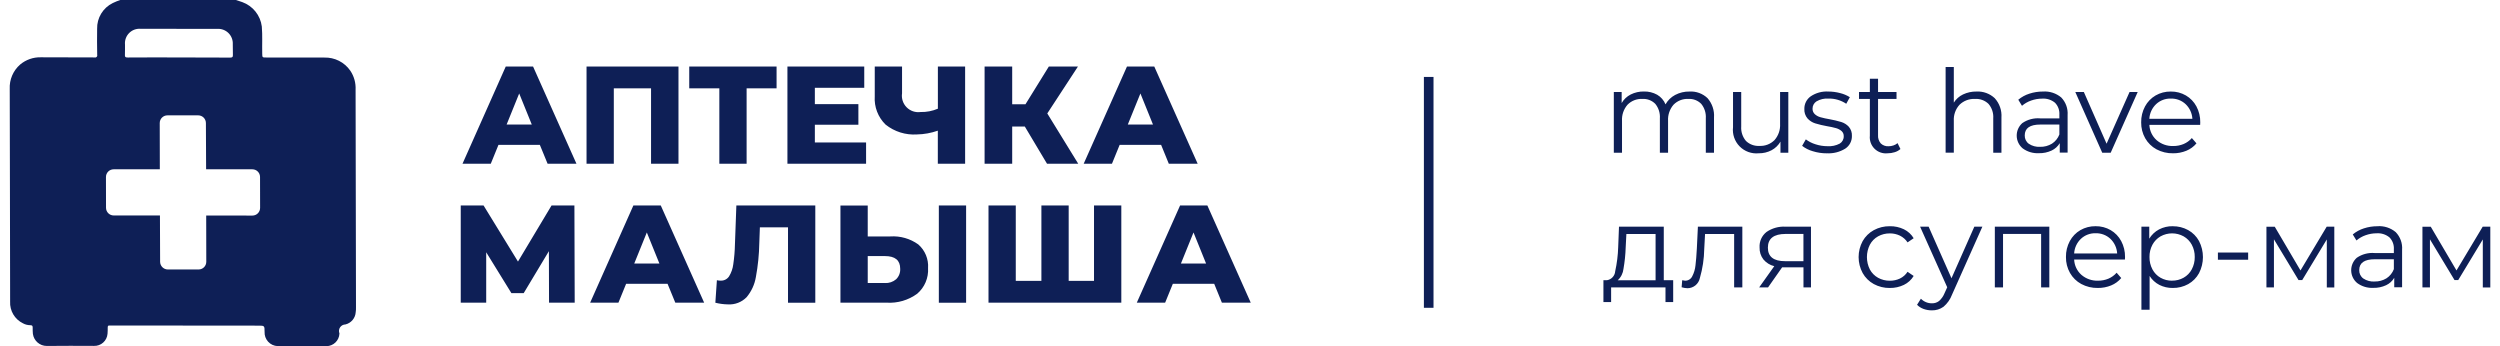
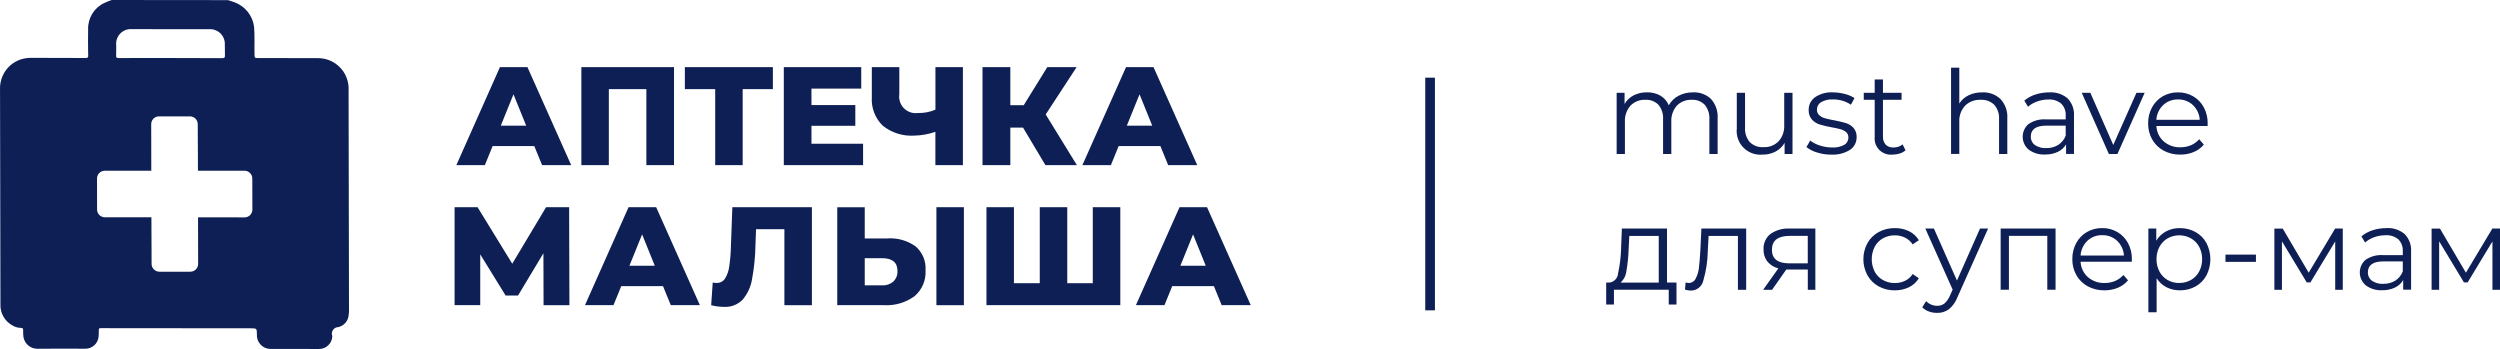
- <svg xmlns="http://www.w3.org/2000/svg" width="260" height="35.983" viewBox="0 0 259.896 35.969">
-   <path id="babykit_logo" d="M175.614 14.516a3.089 3.089 0 00-1.494.354 2.461 2.461 0 00-1 .978 2.067 2.067 0 00-.87-1 2.7 2.7 0 00-1.374-.336 2.95 2.95 0 00-1.38.312 2.277 2.277 0 00-.936.888v-1.148h-.816v6.312h.852v-3.312a2.347 2.347 0 01.57-1.674 2.016 2.016 0 011.542-.606 1.742 1.742 0 011.35.516 2.143 2.143 0 01.474 1.5v3.576h.852v-3.312a2.362 2.362 0 01.564-1.674 2.011 2.011 0 011.548-.606 1.726 1.726 0 011.338.516 2.143 2.143 0 01.474 1.5v3.576h.852v-3.66a2.748 2.748 0 00-.678-2.016 2.509 2.509 0 00-1.866-.684zm9.415.048v3.312a2.349 2.349 0 01-.576 1.686 2.065 2.065 0 01-1.572.606 1.848 1.848 0 01-1.4-.516 2.11 2.11 0 01-.492-1.512v-3.576h-.852v3.66a2.444 2.444 0 002.664 2.712 2.779 2.779 0 001.344-.318 2.336 2.336 0 00.924-.894v1.152h.816v-6.312h-.852zm4.864 6.372a3.285 3.285 0 001.914-.486 1.528 1.528 0 00.689-1.314 1.354 1.354 0 00-.323-.96 1.79 1.79 0 00-.781-.492 11.074 11.074 0 00-1.211-.288 9.244 9.244 0 01-.96-.21 1.436 1.436 0 01-.583-.318.746.746 0 01-.234-.576.882.882 0 01.414-.756 2.158 2.158 0 011.231-.288 3.183 3.183 0 011.859.54l.373-.684a3.393 3.393 0 00-1.008-.426 4.777 4.777 0 00-1.224-.162 2.965 2.965 0 00-1.837.5 1.561 1.561 0 00-.66 1.3 1.414 1.414 0 00.331 1 1.8 1.8 0 00.8.51 10.5 10.5 0 001.235.294 8.286 8.286 0 01.925.2 1.519 1.519 0 01.575.3.685.685 0 01.228.546.859.859 0 01-.414.762 2.381 2.381 0 01-1.278.27 3.957 3.957 0 01-1.248-.2 3.214 3.214 0 01-1-.51l-.385.672a3.173 3.173 0 001.1.558 4.834 4.834 0 001.47.222zm7.349-1.056a1.264 1.264 0 01-.426.24 1.565 1.565 0 01-.51.084 1.07 1.07 0 01-.81-.294 1.192 1.192 0 01-.282-.858v-3.768h1.92v-.72h-1.92v-1.38h-.852v1.38h-1.128v.72h1.128V19.1a1.672 1.672 0 001.848 1.836 2.4 2.4 0 00.738-.114 1.612 1.612 0 00.594-.33zm8.208-5.364a3.152 3.152 0 00-1.4.3 2.311 2.311 0 00-.96.852v-3.7h-.852v8.9h.852v-3.304a2.289 2.289 0 01.594-1.674 2.157 2.157 0 011.614-.606 1.849 1.849 0 011.4.516 2.092 2.092 0 01.492 1.5v3.576h.852v-3.66a2.7 2.7 0 00-.7-2.01 2.58 2.58 0 00-1.89-.69zm6.91 0a4.488 4.488 0 00-1.416.222 3.409 3.409 0 00-1.152.63l.384.632a2.9 2.9 0 01.948-.546 3.386 3.386 0 011.152-.2 1.884 1.884 0 011.332.426 1.618 1.618 0 01.456 1.242v.384h-2a2.849 2.849 0 00-1.854.492 1.734 1.734 0 00.042 2.628 2.6 2.6 0 001.68.5 2.96 2.96 0 001.326-.276 1.952 1.952 0 00.846-.768v.984h.816v-3.902a2.388 2.388 0 00-.66-1.83 2.673 2.673 0 00-1.9-.618zm-.3 5.748a1.911 1.911 0 01-1.176-.318 1.032 1.032 0 01-.42-.87q0-1.128 1.62-1.128h1.98v1.032a1.97 1.97 0 01-.768.954 2.245 2.245 0 01-1.236.33zm9.3-5.7l-2.388 5.376-2.364-5.376h-.888l2.8 6.312h.88l2.808-6.312h-.84zm7.35 3.156a3.415 3.415 0 00-.4-1.662 2.894 2.894 0 00-1.092-1.134 3.051 3.051 0 00-1.572-.408 3.083 3.083 0 00-1.578.408 2.912 2.912 0 00-1.1 1.14 3.383 3.383 0 00-.4 1.656 3.267 3.267 0 00.42 1.656 2.984 2.984 0 001.17 1.146 3.5 3.5 0 001.722.414 3.549 3.549 0 001.386-.264 2.7 2.7 0 001.05-.768l-.48-.552a2.357 2.357 0 01-.852.618 2.721 2.721 0 01-1.08.21 2.509 2.509 0 01-1.728-.606 2.256 2.256 0 01-.756-1.59h5.28zm-3.06-2.472a2.162 2.162 0 011.542.582 2.286 2.286 0 01.7 1.518h-4.476a2.286 2.286 0 01.7-1.518 2.147 2.147 0 011.53-.582zm-52.712 18.884v-5.568h-4.656l-.082 2.112a13.7 13.7 0 01-.312 2.52 1.012 1.012 0 01-.864.936h-.36V36.4h.8v-1.524h5.652V36.4h.8v-2.268h-.984zm-3.96-3.408l.072-1.4h3.036v4.812h-3.936a1.883 1.883 0 00.6-1.194 15.725 15.725 0 00.228-2.214zm7.507-2.16l-.108 2.256q-.06 1.1-.144 1.776a3.123 3.123 0 01-.336 1.128.8.8 0 01-.744.456 1.644 1.644 0 01-.3-.048l-.06.732a2.448 2.448 0 00.612.1 1.319 1.319 0 001.284-1.056 11.594 11.594 0 00.456-3.024l.084-1.56h3.024v5.556h.852v-6.316h-4.62zm9.1 0a3.161 3.161 0 00-1.968.552 1.9 1.9 0 00-.72 1.608 1.927 1.927 0 00.4 1.248 2.13 2.13 0 001.128.7l-1.572 2.208h.924l1.464-2.088h2.22v2.088h.78v-6.316h-2.652zm-1.824 2.184q0-1.428 1.848-1.428h1.848v2.832h-1.908q-1.788 0-1.788-1.4zm12.684 4.188a3.25 3.25 0 001.452-.318 2.412 2.412 0 001.02-.93l-.636-.432a1.944 1.944 0 01-.792.7 2.4 2.4 0 01-1.044.228 2.472 2.472 0 01-1.23-.306 2.16 2.16 0 01-.852-.864 2.859 2.859 0 010-2.574 2.151 2.151 0 01.852-.87 2.472 2.472 0 011.23-.306 2.35 2.35 0 011.044.234 1.99 1.99 0 01.792.7l.636-.432a2.422 2.422 0 00-1.014-.93 3.243 3.243 0 00-1.458-.318 3.4 3.4 0 00-1.674.408 2.966 2.966 0 00-1.158 1.14 3.487 3.487 0 000 3.318 2.953 2.953 0 001.158 1.146 3.4 3.4 0 001.674.408zm8.779-6.372l-2.376 5.364-2.376-5.364h-.888l2.82 6.3-.276.612a2.179 2.179 0 01-.57.816 1.16 1.16 0 01-.738.24 1.572 1.572 0 01-1.152-.48l-.4.636a1.846 1.846 0 00.684.432 2.474 2.474 0 00.852.144 1.985 1.985 0 001.212-.372 3.018 3.018 0 00.888-1.26l3.156-7.068h-.84zm2.131 0v6.312h.852V29.32h3.96v5.556h.852v-6.312h-5.664zm13.535 3.156a3.415 3.415 0 00-.4-1.662 2.894 2.894 0 00-1.092-1.134 3.051 3.051 0 00-1.572-.408 3.083 3.083 0 00-1.578.408 2.912 2.912 0 00-1.1 1.14 3.383 3.383 0 00-.4 1.656 3.267 3.267 0 00.42 1.656 2.984 2.984 0 001.17 1.146 3.5 3.5 0 001.722.414 3.549 3.549 0 001.386-.264 2.7 2.7 0 001.05-.768l-.48-.552a2.357 2.357 0 01-.852.618 2.721 2.721 0 01-1.08.21 2.509 2.509 0 01-1.728-.606 2.256 2.256 0 01-.756-1.59h5.28zm-3.06-2.472a2.162 2.162 0 011.542.582 2.286 2.286 0 01.7 1.518H215.6a2.286 2.286 0 01.7-1.518 2.147 2.147 0 011.53-.582zm8.015-.732a2.975 2.975 0 00-1.422.336 2.626 2.626 0 00-1.014.96v-1.248h-.816V37.2h.852v-3.512a2.626 2.626 0 001.014.93 2.983 2.983 0 001.386.318 3.231 3.231 0 001.614-.4 2.885 2.885 0 001.122-1.134 3.638 3.638 0 000-3.348 2.876 2.876 0 00-1.128-1.134 3.243 3.243 0 00-1.608-.4zm-.06 5.664a2.382 2.382 0 01-1.206-.306 2.173 2.173 0 01-.84-.87 2.649 2.649 0 01-.306-1.284 2.614 2.614 0 01.306-1.278 2.226 2.226 0 01.84-.87 2.475 2.475 0 012.406 0 2.213 2.213 0 01.846.87 2.614 2.614 0 01.306 1.278 2.649 2.649 0 01-.308 1.28 2.161 2.161 0 01-.846.87 2.391 2.391 0 01-1.2.306zm4.76-2.18h3.144v-.748h-3.144V32zm11.309-3.432l-2.724 4.548-2.676-4.548h-.864v6.312h.78v-5l2.556 4.236h.384l2.556-4.224v4.992h.78v-6.32h-.792zm5.279-.048a4.488 4.488 0 00-1.416.222 3.409 3.409 0 00-1.152.63l.384.628a2.9 2.9 0 01.948-.546 3.386 3.386 0 011.152-.2 1.884 1.884 0 011.332.426 1.618 1.618 0 01.456 1.242v.384h-2a2.849 2.849 0 00-1.854.492 1.734 1.734 0 00.042 2.628 2.6 2.6 0 001.68.5 2.96 2.96 0 001.326-.276 1.952 1.952 0 00.846-.768v.984h.816v-3.902a2.388 2.388 0 00-.66-1.83 2.673 2.673 0 00-1.9-.618zm-.3 5.748a1.911 1.911 0 01-1.176-.318 1.032 1.032 0 01-.42-.87q0-1.128 1.62-1.128h1.98v1.028a1.97 1.97 0 01-.768.954 2.245 2.245 0 01-1.236.33zm11.239-5.7l-2.724 4.548-2.676-4.548h-.864v6.312h.78v-5l2.556 4.236h.384l2.556-4.224v4.992h.78v-6.32h-.792zM148 13h1v24h-1V13zM12.96 10.657c.02-.341 0-.673.008-1.015A1.506 1.506 0 0114.6 7.995L21.631 8h.942a1.519 1.519 0 011.6 1.6c.01.373 0 .736.011 1.107.01.211-.049.281-.276.281-1.778-.011-3.557-.013-5.348-.015-1.759 0-3.517-.013-5.286.005-.274.011-.334-.071-.314-.321zm23.429 1.691a3.167 3.167 0 00-2.7-1.364q-3.014 0-6.025-.006c-.431 0-.421 0-.431-.415-.022-.937.036-1.875-.043-2.811a3.111 3.111 0 00-2.03-2.533c-.225-.078-.441-.155-.654-.219l-12-.012a7.291 7.291 0 00-.808.327A2.9 2.9 0 0010.07 8c-.017.9-.007 1.8.007 2.7a.221.221 0 01-.274.271c-1.86-.012-3.736 0-5.6-.015a3.229 3.229 0 00-2.136.753 3.167 3.167 0 00-1.083 2.539c.008 3.594.016 7.178.022 10.771l.019 11.324a2.378 2.378 0 001.34 2.271 1.563 1.563 0 00.752.193c.234 0 .263.107.253.3s.01.4.022.6a1.454 1.454 0 001.446 1.258c1.628-.027 3.265-.006 4.893-.005a1.368 1.368 0 001.421-1.264c.02-.223.019-.445.019-.657 0-.146.04-.213.2-.2a.624.624 0 00.144 0l15.309.014c.643 0 .654 0 .655.638a1.413 1.413 0 001.356 1.49c1.688 0 3.385.012 5.071.005a1.364 1.364 0 001.354-1.3v-.029a.676.676 0 01.623-.927 1.4 1.4 0 001.07-1.284 2.745 2.745 0 00.028-.483l-.042-22.635a3.24 3.24 0 00-.55-1.98zm-10.18 15.063l-4.8-.006.009 4.81a.8.8 0 01-.8.8h-3.2a.806.806 0 01-.8-.8L16.6 27.4h-4.806a.8.8 0 01-.8-.8l-.006-3.2a.8.8 0 01.8-.8h4.8l-.01-4.808a.8.8 0 01.8-.8h3.2a.8.8 0 01.8.8L21.4 22.6h4.806a.8.8 0 01.8.8l.007 3.205a.8.8 0 01-.804.806zm30.691-5.39h3l-4.51-10.105h-2.84l-4.495 10.105h2.939l.8-1.963h4.3zm-4.261-4.071l1.309-3.234 1.31 3.234h-2.619zm8.31-6.035v10.106h2.835v-7.839h3.871v7.839h2.852V11.915h-9.559zm19.757 0h-9.08v2.267h3.129v7.839h2.835v-7.839h3.115v-2.267zm3.979 7.9v-1.851h4.525v-2.136h-4.526v-1.7h5.136v-2.213h-7.987v10.106h8.177v-2.209h-5.326zm12.789-7.9V16.3a4.3 4.3 0 01-1.8.346 1.71 1.71 0 01-1.925-1.946v-2.785h-2.838v3.1a3.758 3.758 0 001.128 2.939 4.721 4.721 0 003.261 1.022 6.938 6.938 0 002.168-.391v3.436h2.838V11.915h-2.833zm11.345 10.105h3.245l-3.216-5.226 3.188-4.879h-3.026l-2.431 3.927H105.2v-3.927h-2.87v10.106h2.87v-3.869h1.311zm12.662 0h3l-4.511-10.105h-2.837l-4.5 10.105h2.939l.8-1.963h4.308zm-4.263-4.071l1.311-3.234 1.308 3.234h-2.619zm-57.5 18.516l-.03-10.105h-2.376l-3.491 5.832-3.578-5.832h-2.372v10.106h2.647v-5.24l2.618 4.245h1.282l2.617-4.36.015 5.356h2.663zm10.458 0h3l-4.51-10.105h-2.847l-4.495 10.106h2.94l.8-1.963h4.307zM65.907 32.4l1.309-3.234 1.309 3.234h-2.618zm10.617-6.034l-.147 4.027a16.524 16.524 0 01-.174 2.086 3.115 3.115 0 01-.436 1.249.994.994 0 01-.873.448 1.757 1.757 0 01-.394-.044l-.16 2.339a5.715 5.715 0 001.31.173 2.5 2.5 0 001.934-.743 4.371 4.371 0 00.969-2.1 21.3 21.3 0 00.356-3.523l.06-1.645h2.924v7.838h2.838v-10.11h-8.207zm16.015 3.22h-2.358v-3.22h-2.836v10.1h4.815a4.869 4.869 0 003.157-.924 3.245 3.245 0 001.136-2.671 2.991 2.991 0 00-1.018-2.462 4.483 4.483 0 00-2.9-.83zm-.567 4.836h-1.79v-2.8h1.79q1.585 0 1.585 1.313a1.407 1.407 0 01-.428 1.1 1.655 1.655 0 01-1.157.39zm5.6 2.05h2.837V26.361h-2.835v10.105zm16.133-10.105V34.2h-2.633v-7.839h-2.836V34.2h-2.664v-7.839h-2.835v10.105h13.807V26.361h-2.839zM127 36.466h3l-4.511-10.105h-2.835l-4.5 10.105h2.946l.8-1.963h4.3zm-4.26-4.066l1.309-3.234 1.308 3.234h-2.617z" transform="translate(.026 -5)" fill="#0e1f56" fill-rule="evenodd" />
+ <svg xmlns="http://www.w3.org/2000/svg" width="257.984" height="36.014" viewBox="0 0 257.881 36" version="1.1" id="svg7">
+   <path id="babykit_logo" d="M174.632 9.528a3.089 3.089 0 00-1.494.354 2.461 2.461 0 00-1 .978 2.067 2.067 0 00-.87-1 2.7 2.7 0 00-1.374-.336 2.95 2.95 0 00-1.38.312 2.277 2.277 0 00-.936.888V9.576h-.816v6.312h.852v-3.312a2.347 2.347 0 01.57-1.674 2.016 2.016 0 011.542-.606 1.742 1.742 0 011.35.516 2.143 2.143 0 01.474 1.5v3.576h.852v-3.312a2.362 2.362 0 01.564-1.674 2.011 2.011 0 011.548-.606 1.726 1.726 0 011.338.516 2.143 2.143 0 01.474 1.5v3.576h.852v-3.66a2.748 2.748 0 00-.678-2.016 2.509 2.509 0 00-1.866-.684zm9.415.048v3.312a2.349 2.349 0 01-.576 1.686 2.065 2.065 0 01-1.572.606 1.848 1.848 0 01-1.4-.516 2.11 2.11 0 01-.492-1.512V9.576h-.852v3.66a2.444 2.444 0 002.664 2.712 2.779 2.779 0 001.344-.318 2.336 2.336 0 00.924-.894v1.152h.816V9.576h-.852zm4.864 6.372a3.285 3.285 0 001.914-.486 1.528 1.528 0 00.69-1.314 1.354 1.354 0 00-.324-.96 1.79 1.79 0 00-.78-.492 11.074 11.074 0 00-1.212-.288 9.244 9.244 0 01-.96-.21 1.436 1.436 0 01-.583-.318.746.746 0 01-.234-.576.882.882 0 01.414-.756 2.158 2.158 0 011.231-.288 3.183 3.183 0 011.86.54l.372-.684a3.393 3.393 0 00-1.008-.426 4.777 4.777 0 00-1.224-.162 2.965 2.965 0 00-1.837.5 1.561 1.561 0 00-.66 1.3 1.414 1.414 0 00.331 1 1.8 1.8 0 00.8.51 10.5 10.5 0 001.235.294 8.286 8.286 0 01.925.2 1.519 1.519 0 01.575.3.685.685 0 01.228.546.859.859 0 01-.414.762 2.381 2.381 0 01-1.278.27 3.957 3.957 0 01-1.248-.2 3.214 3.214 0 01-1-.51l-.385.672a3.173 3.173 0 001.1.558 4.834 4.834 0 001.47.222zm7.35-1.056a1.264 1.264 0 01-.427.24 1.565 1.565 0 01-.51.084 1.07 1.07 0 01-.81-.294 1.192 1.192 0 01-.282-.858v-3.768h1.92v-.72h-1.92v-1.38h-.852v1.38h-1.128v.72h1.128v3.816a1.672 1.672 0 001.848 1.836 2.4 2.4 0 00.738-.114 1.612 1.612 0 00.594-.33zm8.207-5.364a3.152 3.152 0 00-1.4.3 2.311 2.311 0 00-.96.852v-3.7h-.852v8.9h.852v-3.304a2.289 2.289 0 01.594-1.674 2.157 2.157 0 011.614-.606 1.849 1.849 0 011.4.516 2.092 2.092 0 01.492 1.5v3.576h.852v-3.66a2.7 2.7 0 00-.7-2.01 2.58 2.58 0 00-1.89-.69zm6.91 0a4.488 4.488 0 00-1.416.222 3.409 3.409 0 00-1.152.63l.384.632a2.9 2.9 0 01.948-.546 3.386 3.386 0 011.152-.2 1.884 1.884 0 011.332.426 1.618 1.618 0 01.456 1.242v.384h-2a2.849 2.849 0 00-1.854.492 1.734 1.734 0 00.042 2.628 2.6 2.6 0 001.68.5 2.96 2.96 0 001.326-.276 1.952 1.952 0 00.846-.768v.984h.816v-3.902a2.388 2.388 0 00-.66-1.83 2.673 2.673 0 00-1.9-.618zm-.3 5.748a1.911 1.911 0 01-1.176-.318 1.032 1.032 0 01-.42-.87q0-1.128 1.62-1.128h1.98v1.032a1.97 1.97 0 01-.768.954 2.245 2.245 0 01-1.236.33zm9.3-5.7l-2.388 5.376-2.364-5.376h-.888l2.8 6.312h.88l2.808-6.312h-.84zm7.35 3.156a3.415 3.415 0 00-.4-1.662 2.894 2.894 0 00-1.092-1.134 3.051 3.051 0 00-1.572-.408 3.083 3.083 0 00-1.578.408 2.912 2.912 0 00-1.1 1.14 3.383 3.383 0 00-.4 1.656 3.267 3.267 0 00.42 1.656 2.984 2.984 0 001.17 1.146 3.5 3.5 0 001.722.414 3.549 3.549 0 001.386-.264 2.7 2.7 0 001.05-.768l-.48-.552a2.357 2.357 0 01-.852.618 2.721 2.721 0 01-1.08.21 2.509 2.509 0 01-1.728-.606 2.256 2.256 0 01-.756-1.59h5.28zm-3.06-2.472a2.162 2.162 0 011.542.582 2.286 2.286 0 01.7 1.518h-4.476a2.286 2.286 0 01.7-1.518 2.147 2.147 0 011.53-.582zm-52.712 18.884v-5.568H167.3l-.082 2.112a13.7 13.7 0 01-.312 2.52 1.012 1.012 0 01-.864.936h-.36v2.268h.8v-1.524h5.652v1.524h.8v-2.268h-.984zm-3.96-3.408l.072-1.4h3.036v4.812h-3.936a1.883 1.883 0 00.6-1.194 15.725 15.725 0 00.228-2.214zm7.507-2.16l-.108 2.256q-.06 1.1-.144 1.776a3.123 3.123 0 01-.336 1.128.8.8 0 01-.744.456 1.644 1.644 0 01-.3-.048l-.06.732a2.448 2.448 0 00.612.1 1.319 1.319 0 001.284-1.056 11.594 11.594 0 00.456-3.024l.084-1.56h3.024v5.556h.852v-6.316zm9.1 0a3.161 3.161 0 00-1.968.552 1.9 1.9 0 00-.72 1.608 1.927 1.927 0 00.4 1.248 2.13 2.13 0 001.128.7l-1.572 2.208h.924l1.464-2.088h2.22v2.088h.78v-6.316h-2.652zm-1.824 2.184q0-1.428 1.848-1.428h1.848v2.832h-1.908q-1.788 0-1.788-1.4zm12.684 4.188a3.25 3.25 0 001.452-.318 2.412 2.412 0 001.02-.93l-.636-.432a1.944 1.944 0 01-.792.7 2.4 2.4 0 01-1.044.228 2.472 2.472 0 01-1.23-.306 2.16 2.16 0 01-.852-.864 2.859 2.859 0 010-2.574 2.151 2.151 0 01.852-.87 2.472 2.472 0 011.23-.306 2.35 2.35 0 011.044.234 1.99 1.99 0 01.792.7l.636-.432a2.422 2.422 0 00-1.014-.93 3.243 3.243 0 00-1.458-.318 3.4 3.4 0 00-1.674.408 2.966 2.966 0 00-1.158 1.14 3.487 3.487 0 000 3.318 2.953 2.953 0 001.158 1.146 3.4 3.4 0 001.674.408zm8.78-6.372l-2.377 5.364-2.376-5.364h-.888l2.82 6.3-.276.612a2.179 2.179 0 01-.57.816 1.16 1.16 0 01-.738.24 1.572 1.572 0 01-1.152-.48l-.4.636a1.846 1.846 0 00.684.432 2.474 2.474 0 00.852.144 1.985 1.985 0 001.212-.372 3.018 3.018 0 00.888-1.26l3.156-7.068h-.84zm2.13 0v6.312h.852v-5.556h3.96v5.556h.852v-6.312zm13.535 3.156a3.415 3.415 0 00-.4-1.662 2.894 2.894 0 00-1.092-1.134 3.051 3.051 0 00-1.572-.408 3.083 3.083 0 00-1.578.408 2.912 2.912 0 00-1.1 1.14 3.383 3.383 0 00-.4 1.656 3.267 3.267 0 00.42 1.656 2.984 2.984 0 001.17 1.146 3.5 3.5 0 001.722.414 3.549 3.549 0 001.386-.264 2.7 2.7 0 001.05-.768l-.48-.552a2.357 2.357 0 01-.852.618 2.721 2.721 0 01-1.08.21 2.509 2.509 0 01-1.728-.606 2.256 2.256 0 01-.756-1.59h5.28zm-3.06-2.472a2.162 2.162 0 011.542.582 2.286 2.286 0 01.7 1.518h-4.472a2.286 2.286 0 01.7-1.518 2.147 2.147 0 011.53-.582zm8.015-.732a2.975 2.975 0 00-1.422.336 2.626 2.626 0 00-1.014.96v-1.248h-.816v8.636h.852V28.7a2.626 2.626 0 001.014.93 2.983 2.983 0 001.386.318 3.231 3.231 0 001.614-.4 2.885 2.885 0 001.122-1.134 3.638 3.638 0 000-3.348 2.876 2.876 0 00-1.128-1.134 3.243 3.243 0 00-1.608-.4zm-.06 5.664a2.382 2.382 0 01-1.206-.306 2.173 2.173 0 01-.84-.87 2.649 2.649 0 01-.306-1.284 2.614 2.614 0 01.306-1.278 2.226 2.226 0 01.84-.87 2.475 2.475 0 012.406 0 2.213 2.213 0 01.846.87 2.614 2.614 0 01.306 1.278 2.649 2.649 0 01-.308 1.28 2.161 2.161 0 01-.846.87 2.391 2.391 0 01-1.2.306zm4.76-2.18h3.144v-.748h-3.144zm11.31-3.432l-2.725 4.548-2.676-4.548h-.864v6.312h.78v-5l2.556 4.236h.384l2.556-4.224v4.992h.78v-6.32h-.792zm5.278-.048a4.488 4.488 0 00-1.416.222 3.409 3.409 0 00-1.152.63l.384.628a2.9 2.9 0 01.948-.546 3.386 3.386 0 011.152-.2 1.884 1.884 0 011.332.426 1.618 1.618 0 01.456 1.242v.384h-2a2.849 2.849 0 00-1.854.492 1.734 1.734 0 00.042 2.628 2.6 2.6 0 001.68.5 2.96 2.96 0 001.326-.276 1.952 1.952 0 00.846-.768v.984h.816v-3.902a2.388 2.388 0 00-.66-1.83 2.673 2.673 0 00-1.9-.618zm-.3 5.748a1.911 1.911 0 01-1.176-.318 1.032 1.032 0 01-.42-.87q0-1.128 1.62-1.128h1.98v1.028a1.97 1.97 0 01-.768.954 2.245 2.245 0 01-1.236.33zm11.24-5.7l-2.725 4.548-2.676-4.548h-.864v6.312h.78v-5l2.556 4.236h.384l2.556-4.224v4.992h.78v-6.32h-.792zM147.017 8.012h1v24h-1zM11.978 5.669c.02-.341 0-.673.008-1.015a1.506 1.506 0 011.632-1.647l7.031.005h.942a1.519 1.519 0 011.6 1.6c.01.373 0 .736.011 1.107.01.211-.049.281-.276.281-1.778-.011-3.557-.013-5.348-.015-1.759 0-3.517-.013-5.286.005-.274.011-.334-.071-.314-.321zm23.43 1.691a3.167 3.167 0 00-2.7-1.364q-3.015 0-6.026-.006c-.43 0-.42 0-.43-.415-.023-.937.035-1.875-.044-2.811a3.111 3.111 0 00-2.03-2.533c-.225-.078-.44-.155-.654-.219l-12-.012a7.291 7.291 0 00-.808.327 2.9 2.9 0 00-1.628 2.685c-.017.9-.007 1.8.007 2.7a.221.221 0 01-.274.271c-1.86-.012-3.736 0-5.6-.015a3.229 3.229 0 00-2.136.753A3.167 3.167 0 00.002 9.26c.008 3.594.016 7.178.022 10.771l.02 11.324a2.378 2.378 0 001.34 2.271 1.563 1.563 0 00.751.193c.234 0 .263.107.253.3-.01.193.01.4.022.6a1.454 1.454 0 001.446 1.258c1.628-.027 3.265-.006 4.893-.005a1.368 1.368 0 001.421-1.264c.02-.223.02-.445.02-.657 0-.146.04-.213.2-.2a.624.624 0 00.143 0l15.31.014c.642 0 .653 0 .654.638a1.413 1.413 0 001.356 1.49c1.688 0 3.385.012 5.071.005a1.364 1.364 0 001.354-1.3v-.029a.676.676 0 01.623-.927 1.4 1.4 0 001.07-1.284 2.745 2.745 0 00.028-.483q-.02-11.318-.042-22.635a3.24 3.24 0 00-.55-1.98zm-10.18 15.063l-4.8-.006.008 4.81a.8.8 0 01-.8.8h-3.2a.806.806 0 01-.8-.8l-.018-4.815h-4.806a.8.8 0 01-.8-.8l-.006-3.2a.8.8 0 01.8-.8h4.8l-.01-4.808a.8.8 0 01.8-.8h3.2a.8.8 0 01.8.8l.022 4.808h4.806a.8.8 0 01.8.8l.007 3.205a.8.8 0 01-.804.806zm30.69-5.39h3l-4.51-10.105h-2.84l-4.495 10.105h2.94l.8-1.963h4.3zm-4.26-4.071l1.308-3.234 1.31 3.234zm8.31-6.035v10.106h2.834V9.194h3.871v7.839h2.852V6.927h-9.559zm19.756 0h-9.08v2.267h3.13v7.839h2.834V9.194h3.115V6.927zm3.98 7.9v-1.851h4.524V10.84h-4.526v-1.7h5.136V6.927h-7.987v10.106h8.177v-2.209h-5.326zm12.788-7.9v4.385a4.3 4.3 0 01-1.8.346 1.71 1.71 0 01-1.925-1.946V6.927H89.93v3.1a3.758 3.758 0 001.128 2.939 4.721 4.721 0 003.261 1.022 6.938 6.938 0 002.168-.391v3.436h2.838V6.927h-2.833zm11.345 10.105h3.245l-3.216-5.226 3.188-4.879h-3.026l-2.43 3.927h-1.38V6.927h-2.87v10.106h2.87v-3.869h1.311zm12.662 0h3l-4.51-10.105h-2.838l-4.5 10.105h2.94l.8-1.963h4.307zm-4.263-4.071l1.311-3.234 1.308 3.234zm-57.5 18.516l-.03-10.105H56.33l-3.49 5.832-3.579-5.832H46.89v10.106h2.647v-5.24l2.618 4.245h1.282l2.617-4.36.015 5.356h2.663zm10.458 0h3l-4.51-10.105h-2.847l-4.495 10.106h2.94l.8-1.963h4.307zm-4.269-4.065l1.31-3.234 1.308 3.234zm10.617-6.034l-.147 4.027a16.524 16.524 0 01-.174 2.086 3.115 3.115 0 01-.436 1.249.994.994 0 01-.873.448 1.757 1.757 0 01-.394-.044l-.16 2.339a5.715 5.715 0 001.31.173 2.5 2.5 0 001.934-.743 4.371 4.371 0 00.97-2.1 21.3 21.3 0 00.355-3.523l.06-1.645h2.924v7.838h2.838v-10.11h-8.207zm16.015 3.22H89.2v-3.22h-2.836v10.1h4.815a4.869 4.869 0 003.157-.924 3.245 3.245 0 001.136-2.671 2.991 2.991 0 00-1.018-2.462 4.483 4.483 0 00-2.9-.83zm-.567 4.836H89.2v-2.8h1.79q1.585 0 1.585 1.313a1.407 1.407 0 01-.428 1.1 1.655 1.655 0 01-1.157.39zm5.6 2.05h2.837V21.373h-2.835v10.105zm16.133-10.105v7.833h-2.633v-7.839h-2.836v7.839h-2.664v-7.839h-2.835v10.105h13.807V21.373h-2.839zm13.295 10.099h3l-4.51-10.105h-2.836l-4.5 10.105h2.946l.8-1.963h4.3zm-4.26-4.066l1.31-3.234 1.307 3.234z" fill="#0e1f56" fill-rule="evenodd" />
</svg>
